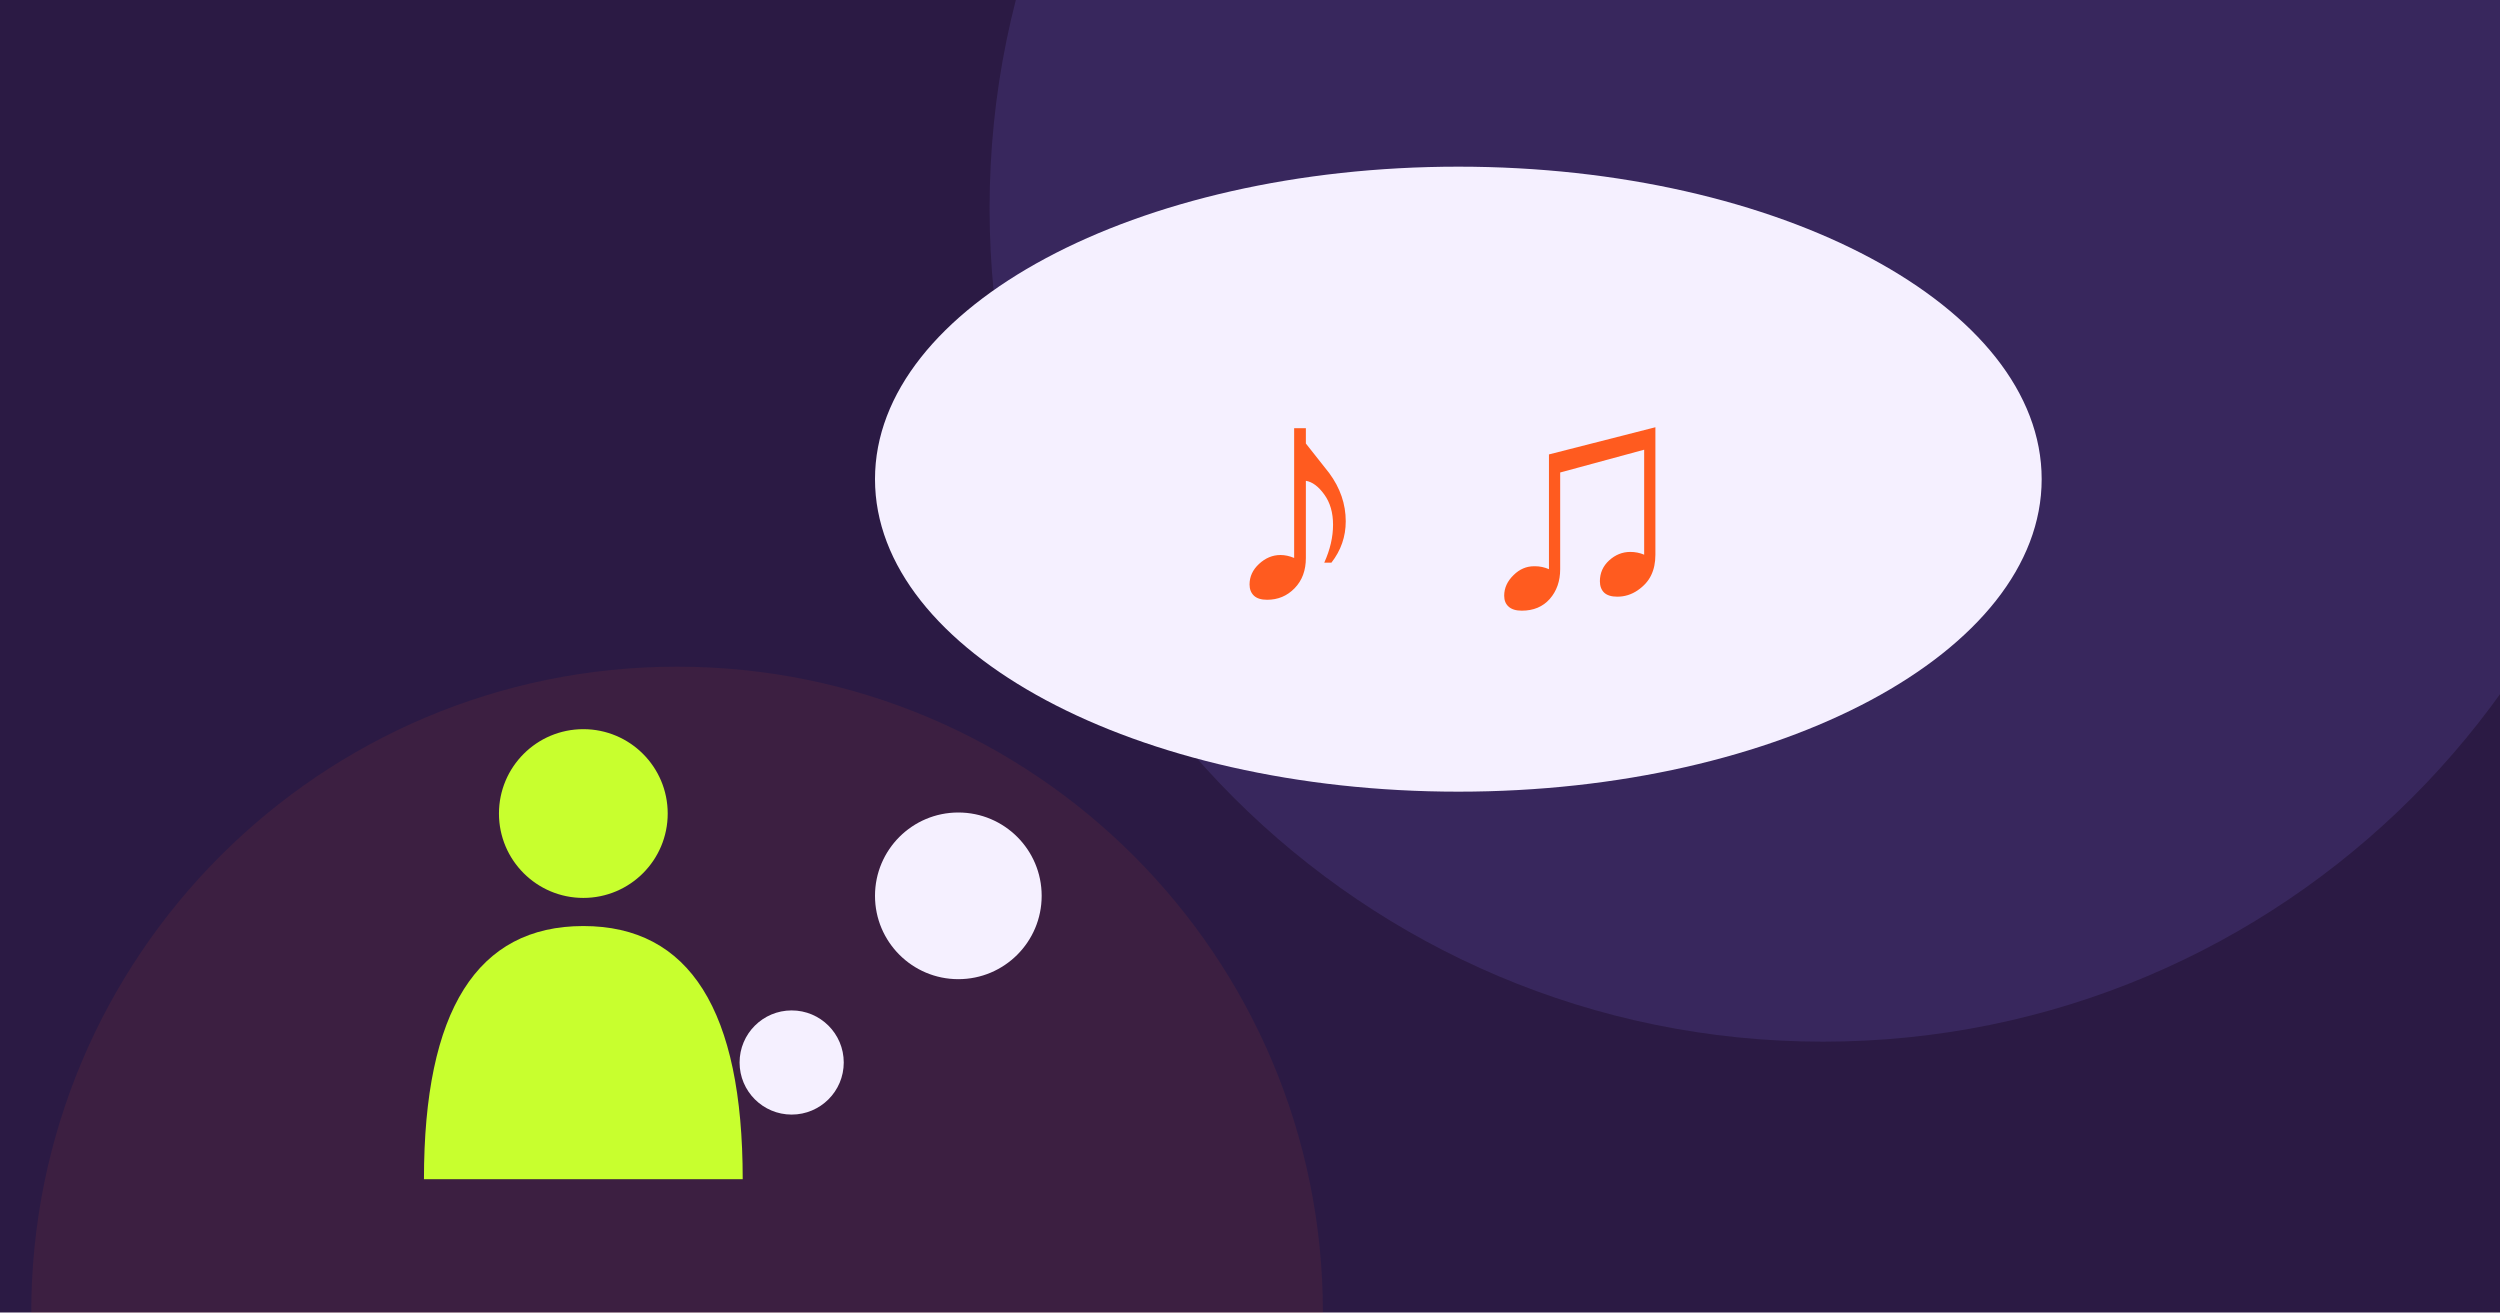
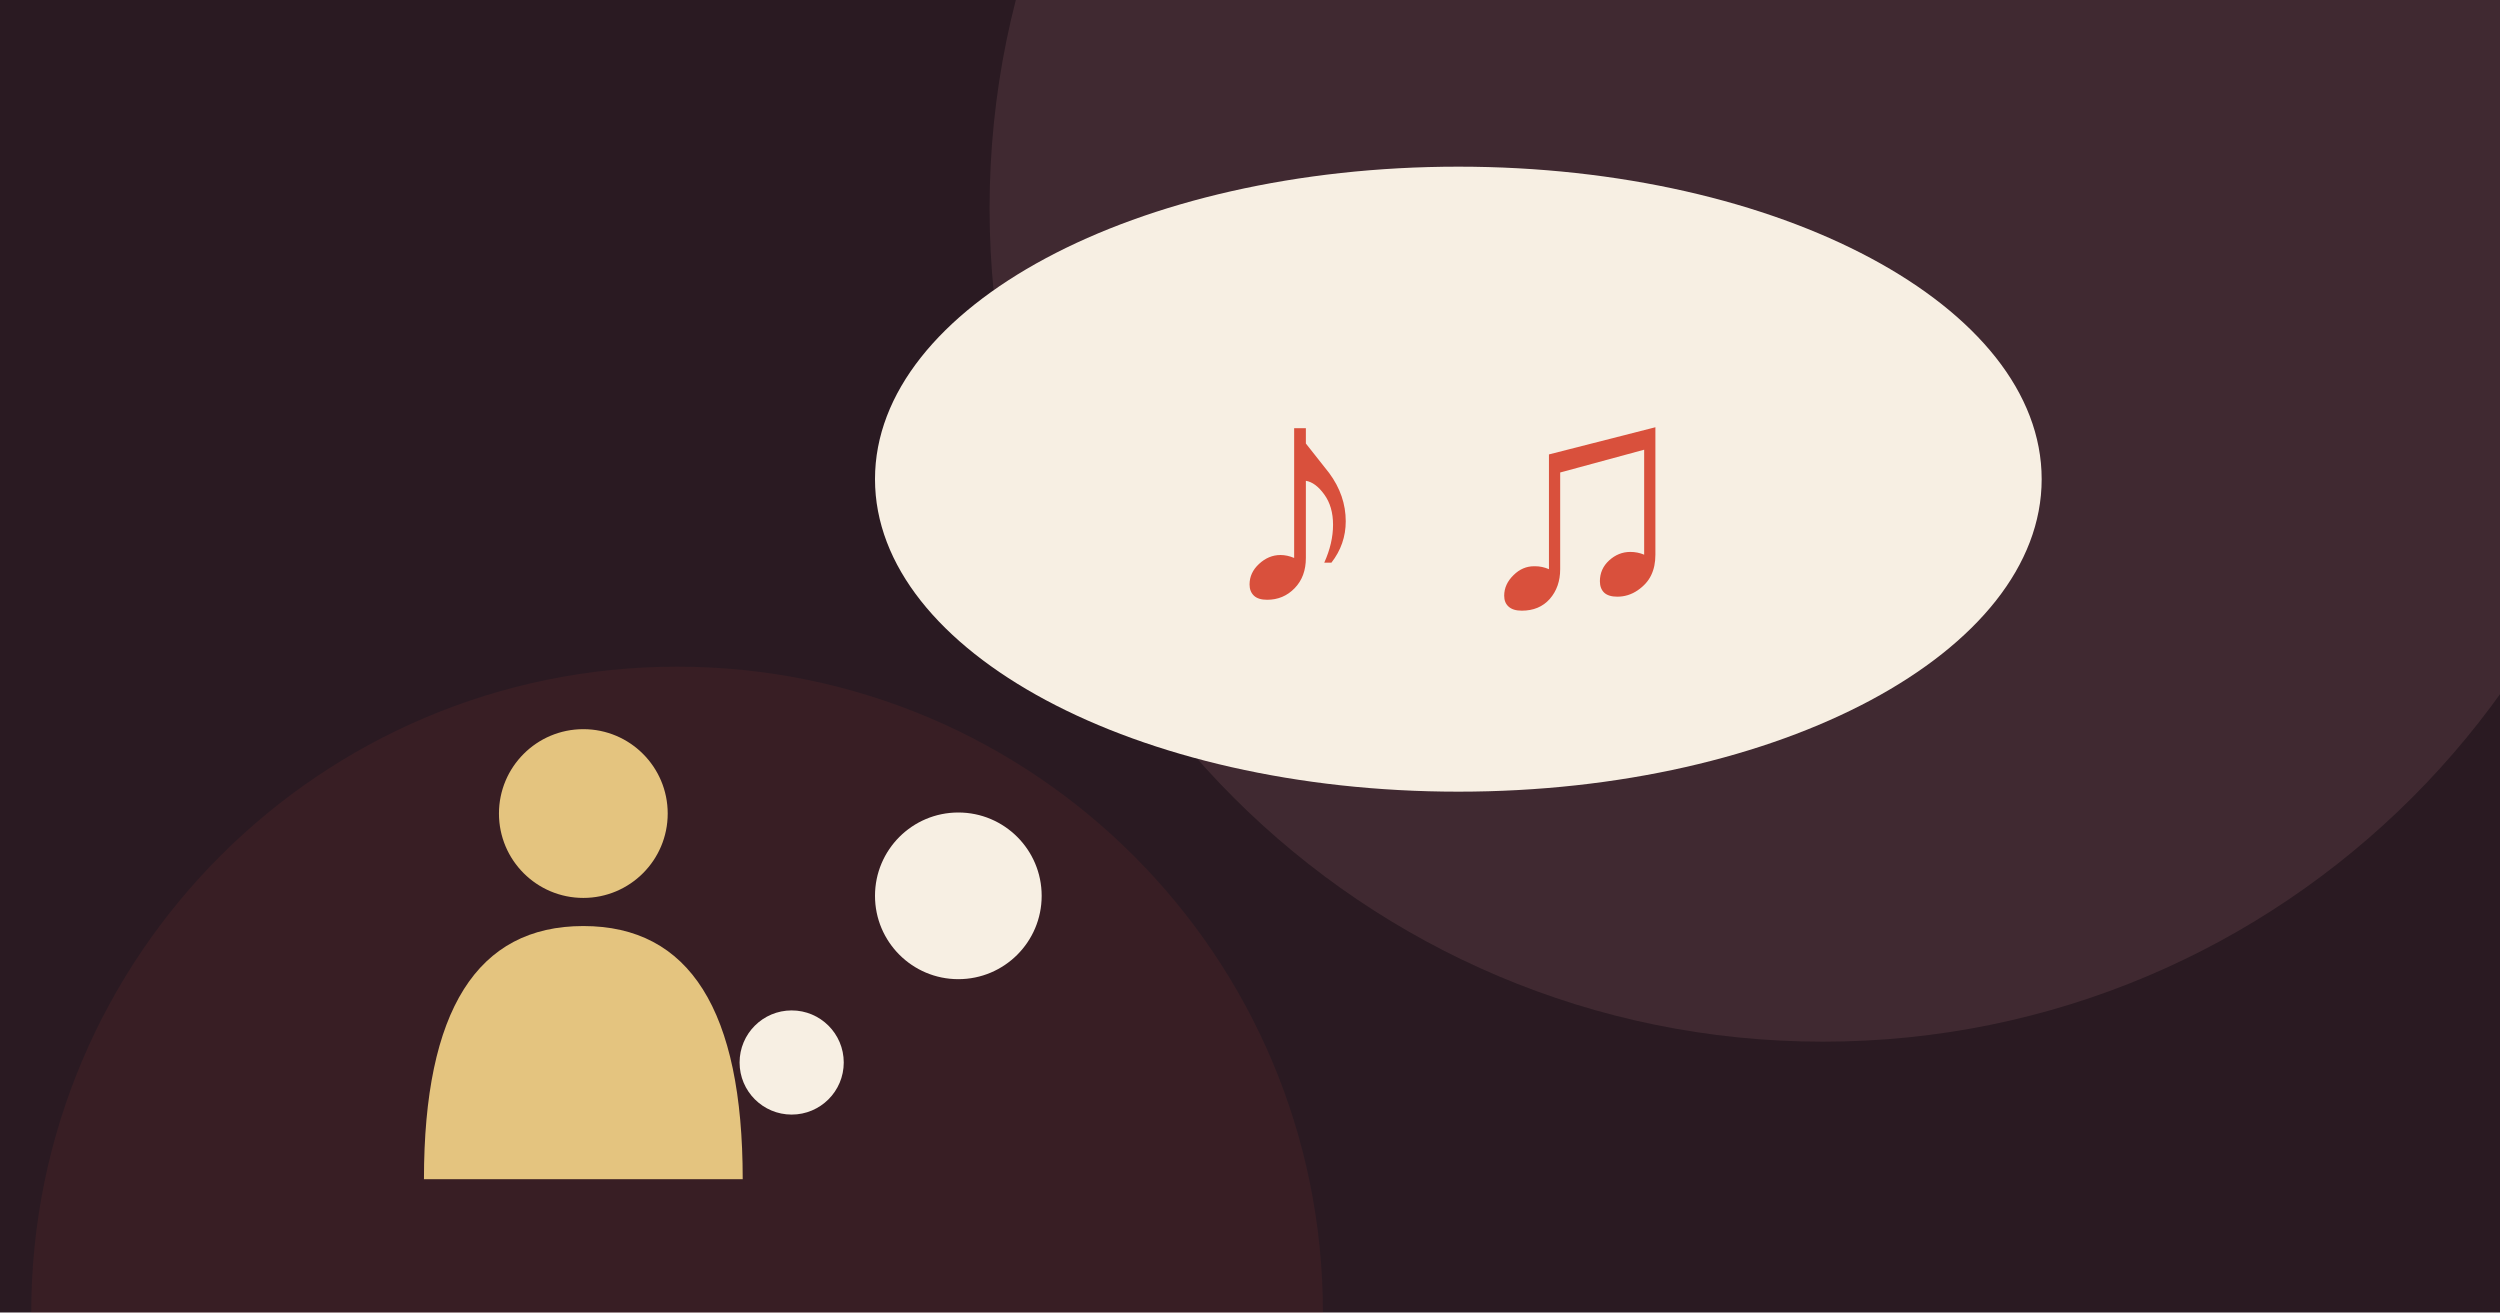
<svg xmlns="http://www.w3.org/2000/svg" viewBox="0 0 240 126" width="240" height="126">
-   <rect width="240" height="126" fill="#2B1A44" />
-   <circle cx="175" cy="20" r="80" fill="#8b7cf6" opacity=".14" />
-   <circle cx="65" cy="126" r="62" fill="#FF5B1F" opacity=".08" />
-   <ellipse cx="140" cy="46" rx="56" ry="30" fill="#F5F0FF" />
-   <circle cx="92" cy="86" r="8" fill="#F5F0FF" />
-   <circle cx="76" cy="102" r="5" fill="#F5F0FF" />
-   <text x="140" y="58" font-size="30" fill="#FF5B1F" font-family="Arial,Helvetica,sans-serif" font-weight="700" text-anchor="middle">♪ ♫</text>
-   <circle cx="56" cy="78.1" r="8.1" fill="#C8FF2E" />
-   <path d="M40.7 113.2 Q40.7 88.9 56 88.9 Q71.3 88.9 71.3 113.2 Z" fill="#C8FF2E" />
+   <rect width="240" height="126" fill="#2A1A22" />
+   <circle cx="175" cy="20" r="80" fill="#C98B8F" opacity=".14" />
+   <circle cx="65" cy="126" r="62" fill="#D9503C" opacity=".08" />
+   <ellipse cx="140" cy="46" rx="56" ry="30" fill="#F7EFE3" />
+   <circle cx="92" cy="86" r="8" fill="#F7EFE3" />
+   <circle cx="76" cy="102" r="5" fill="#F7EFE3" />
+   <text x="140" y="58" font-size="30" fill="#D9503C" font-family="Arial,Helvetica,sans-serif" font-weight="700" text-anchor="middle">♪ ♫</text>
+   <circle cx="56" cy="78.1" r="8.1" fill="#E4C47F" />
+   <path d="M40.7 113.2 Q40.7 88.9 56 88.9 Q71.3 88.9 71.3 113.2 Z" fill="#E4C47F" />
</svg>
